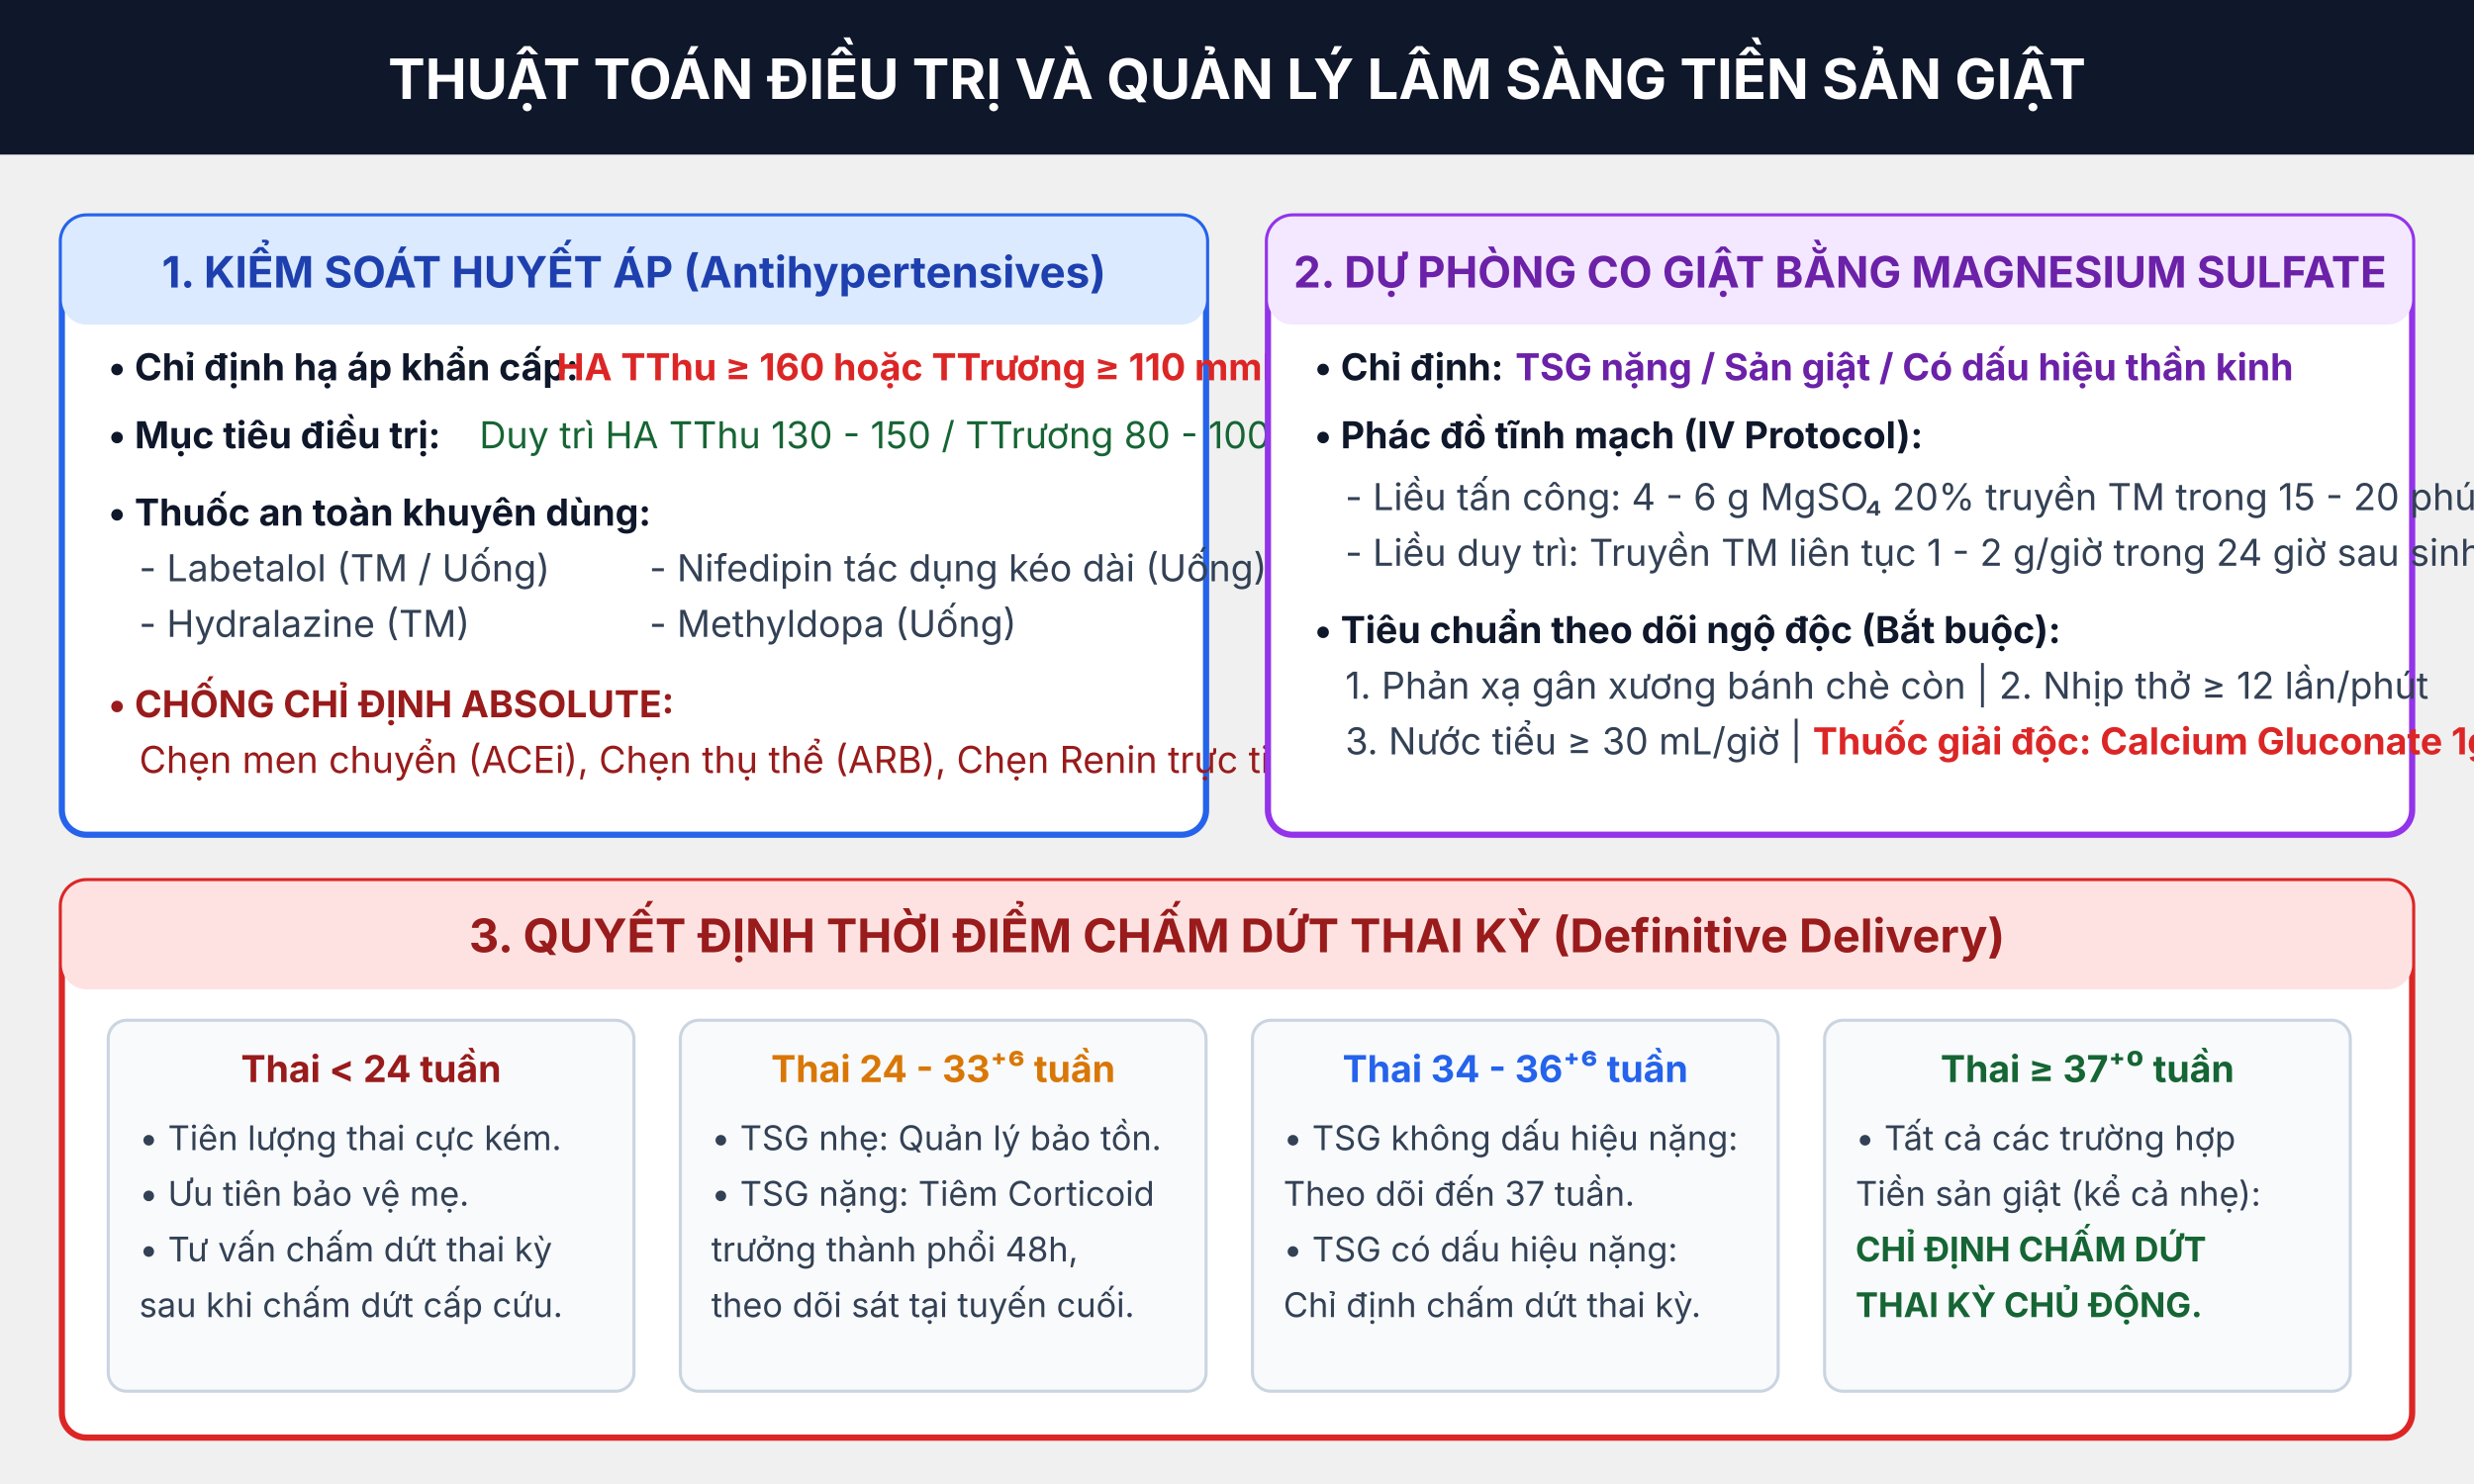
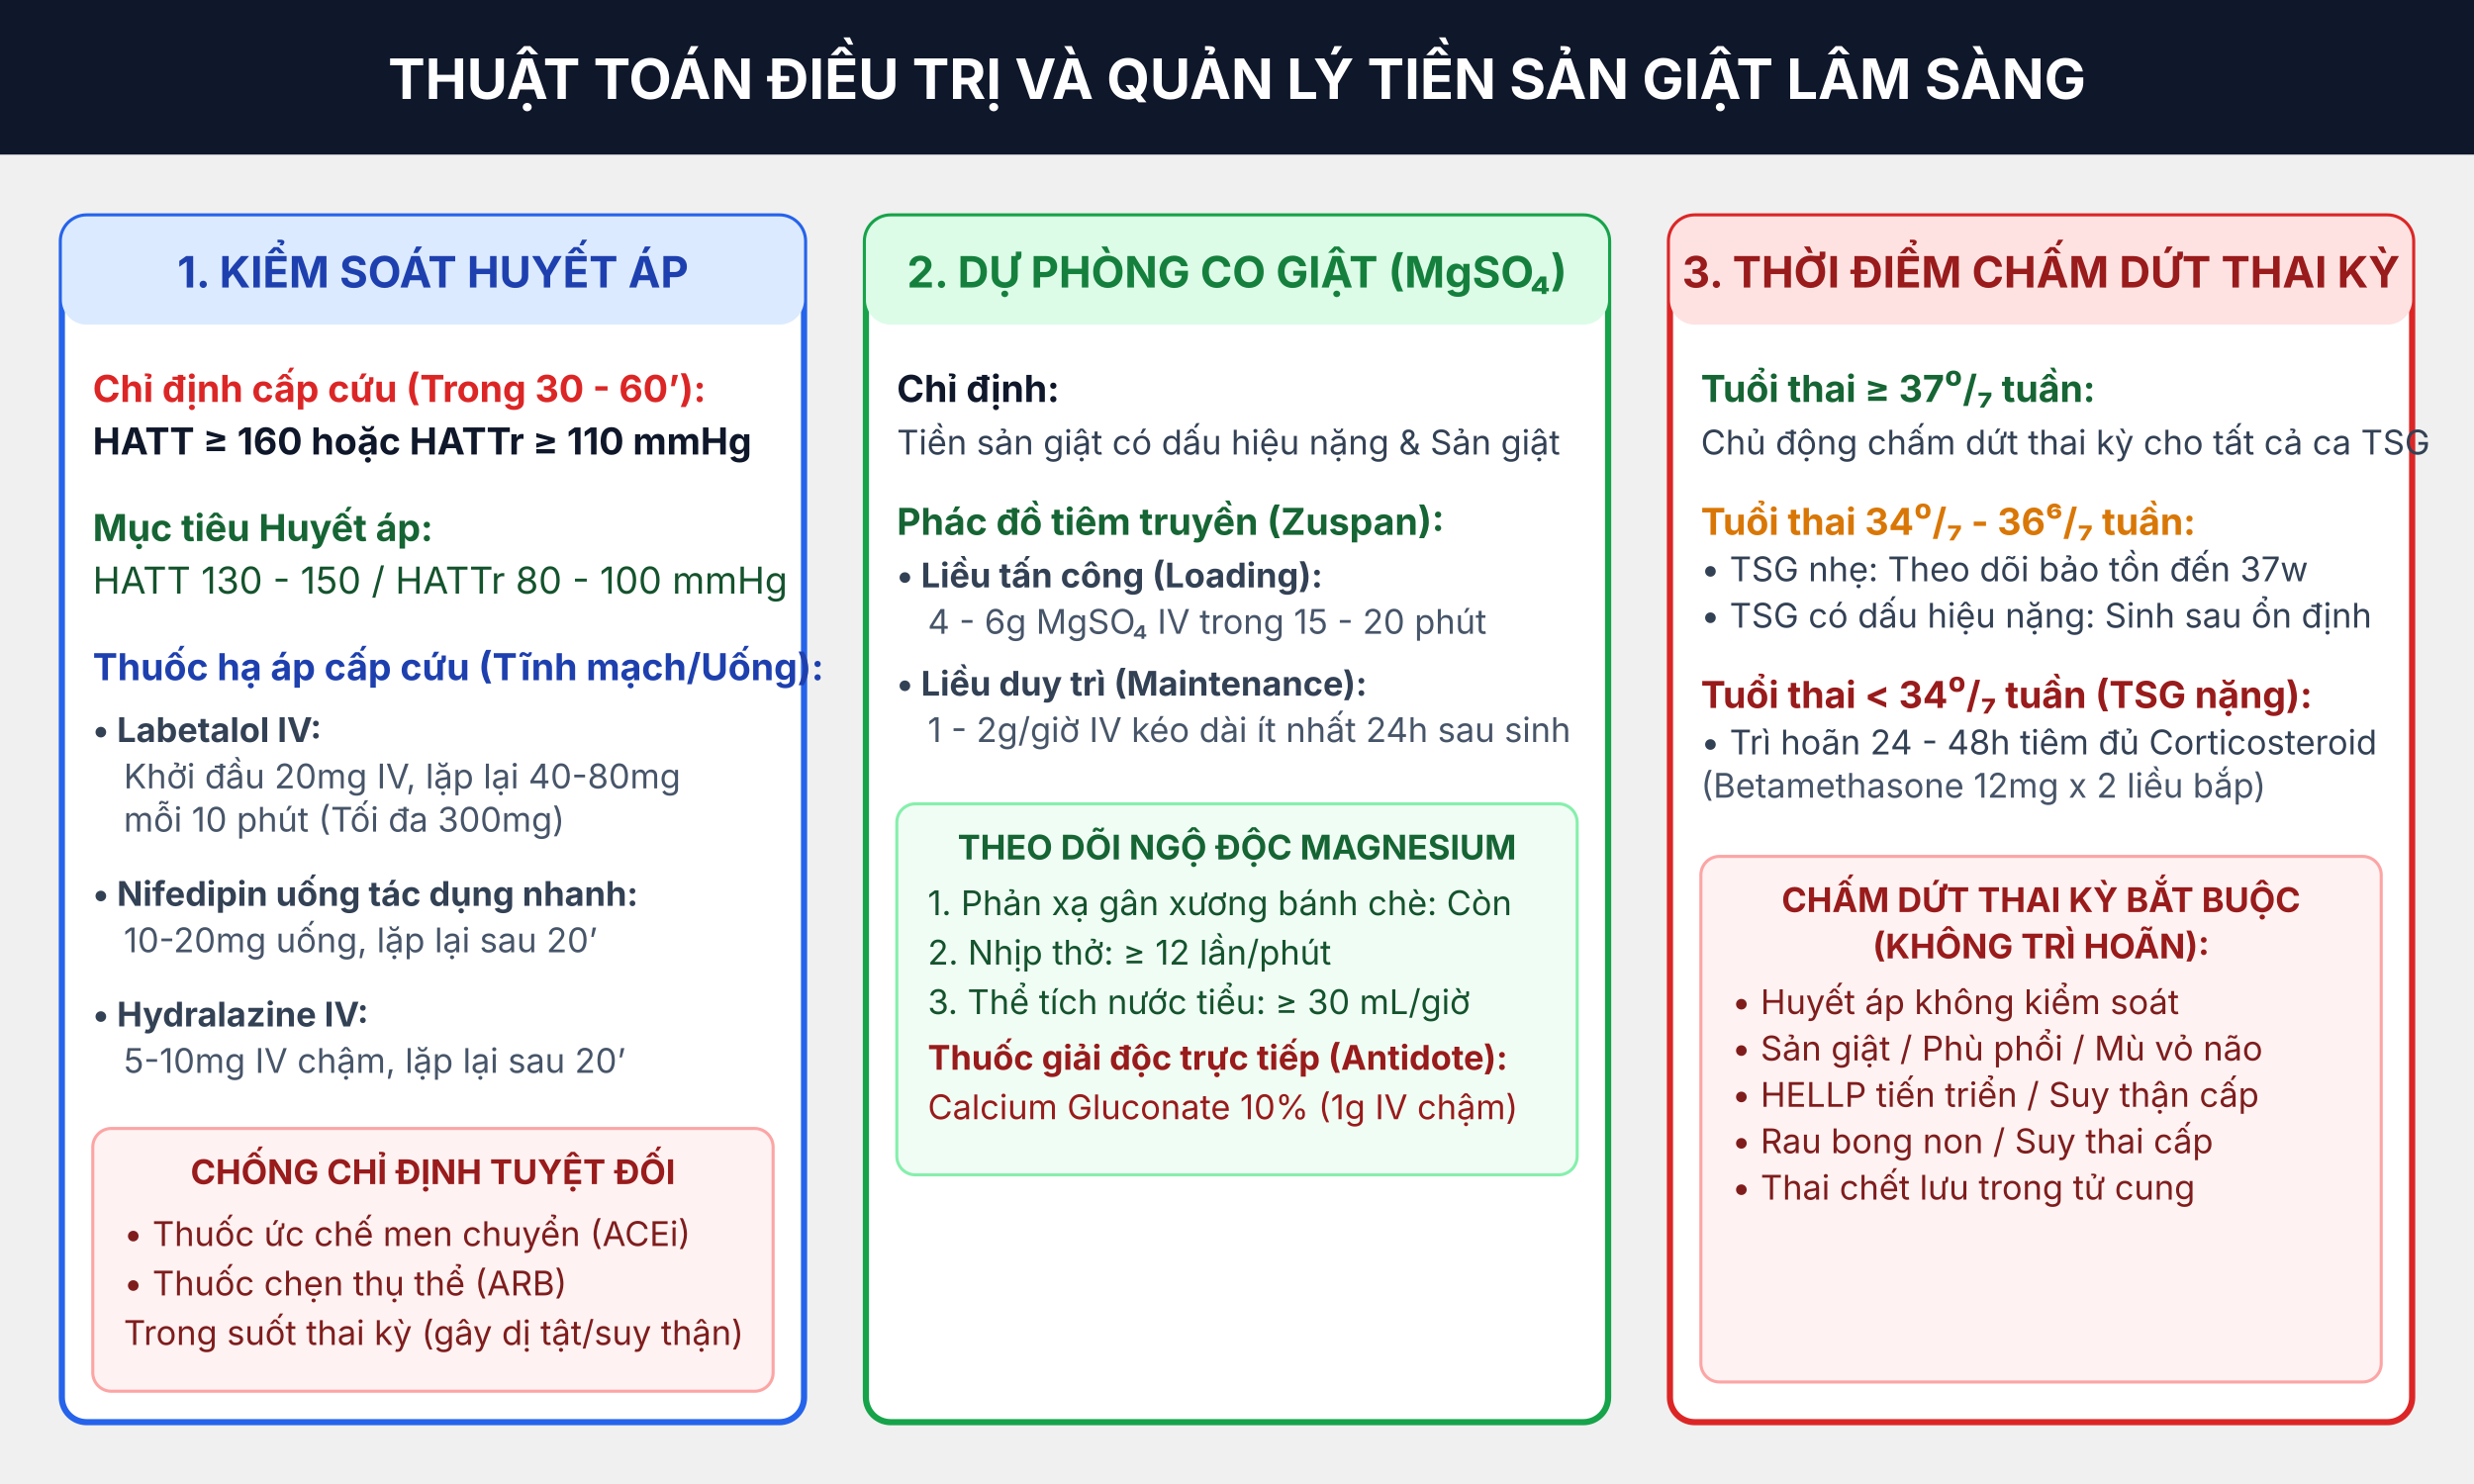
- <svg xmlns="http://www.w3.org/2000/svg" viewBox="0 0 800 480" width="100%" height="100%" style="background-color: #f8fafc; font-family: system-ui, -apple-system, sans-serif;">
+ <svg xmlns="http://www.w3.org/2000/svg" viewBox="0 0 800 480" width="800" height="480" style="background-color: #f8fafc; font-family: system-ui, -apple-system, sans-serif;">
  <rect x="0" y="0" width="800" height="50" fill="#0f172a" />
-   <text x="400" y="32" fill="#ffffff" font-size="18" font-weight="bold" text-anchor="middle">THUẬT TOÁN ĐIỀU TRỊ VÀ QUẢN LÝ LÂM SÀNG TIỀN SẢN GIẬT</text>
-   <rect x="20" y="70" width="370" height="200" rx="8" fill="#ffffff" stroke="#2563eb" stroke-width="2" />
-   <rect x="20" y="70" width="370" height="35" rx="8" fill="#dbeafe" />
-   <text x="205" y="93" fill="#1e40af" font-size="14" font-weight="bold" text-anchor="middle">1. KIỂM SOÁT HUYẾT ÁP (Antihypertensives)</text>
-   <text x="35" y="123" fill="#0f172a" font-size="12" font-weight="bold">• Chỉ định hạ áp khẩn cấp:</text>
-   <text x="180" y="123" fill="#dc2626" font-size="12" font-weight="bold">HA TThu ≥ 160 hoặc TTrương ≥ 110 mmHg</text>
-   <text x="35" y="145" fill="#0f172a" font-size="12" font-weight="bold">• Mục tiêu điều trị:</text>
-   <text x="155" y="145" fill="#166534" font-size="12">Duy trì HA TThu 130 - 150 / TTrương 80 - 100 mmHg</text>
-   <text x="35" y="170" fill="#0f172a" font-size="12" font-weight="bold">• Thuốc an toàn khuyên dùng:</text>
-   <text x="45" y="188" fill="#334155" font-size="12">- Labetalol (TM / Uống)</text>
-   <text x="210" y="188" fill="#334155" font-size="12">- Nifedipin tác dụng kéo dài (Uống)</text>
-   <text x="45" y="206" fill="#334155" font-size="12">- Hydralazine (TM)</text>
-   <text x="210" y="206" fill="#334155" font-size="12">- Methyldopa (Uống)</text>
-   <text x="35" y="232" fill="#991b1b" font-size="12" font-weight="bold">• CHỐNG CHỈ ĐỊNH ABSOLUTE:</text>
-   <text x="45" y="250" fill="#991b1b" font-size="12">Chẹn men chuyển (ACEi), Chẹn thụ thể (ARB), Chẹn Renin trực tiếp</text>
-   <rect x="410" y="70" width="370" height="200" rx="8" fill="#ffffff" stroke="#9333ea" stroke-width="2" />
-   <rect x="410" y="70" width="370" height="35" rx="8" fill="#f3e8ff" />
-   <text x="595" y="93" fill="#6b21a8" font-size="14" font-weight="bold" text-anchor="middle">2. DỰ PHÒNG CO GIẬT BẰNG MAGNESIUM SULFATE</text>
-   <text x="425" y="123" fill="#0f172a" font-size="12" font-weight="bold">• Chỉ định:</text>
-   <text x="490" y="123" fill="#6b21a8" font-size="12" font-weight="bold">TSG nặng / Sản giật / Có dấu hiệu thần kinh</text>
-   <text x="425" y="145" fill="#0f172a" font-size="12" font-weight="bold">• Phác đồ tĩnh mạch (IV Protocol):</text>
-   <text x="435" y="165" fill="#334155" font-size="12">- Liều tấn công: 4 - 6 g MgSO₄ 20% truyền TM trong 15 - 20 phút</text>
-   <text x="435" y="183" fill="#334155" font-size="12">- Liều duy trì: Truyền TM liên tục 1 - 2 g/giờ trong 24 giờ sau sinh</text>
-   <text x="425" y="208" fill="#0f172a" font-size="12" font-weight="bold">• Tiêu chuẩn theo dõi ngộ độc (Bắt buộc):</text>
-   <text x="435" y="226" fill="#334155" font-size="12">1. Phản xạ gân xương bánh chè còn | 2. Nhịp thở ≥ 12 lần/phút</text>
-   <text x="435" y="244" fill="#334155" font-size="12">3. Nước tiểu ≥ 30 mL/giờ | <tspan fill="#dc2626" font-weight="bold">Thuốc giải độc: Calcium Gluconate 1g IV</tspan>
-   </text>
-   <rect x="20" y="285" width="760" height="180" rx="8" fill="#ffffff" stroke="#dc2626" stroke-width="2" />
-   <rect x="20" y="285" width="760" height="35" rx="8" fill="#fee2e2" />
-   <text x="400" y="308" fill="#991b1b" font-size="15" font-weight="bold" text-anchor="middle">3. QUYẾT ĐỊNH THỜI ĐIỂM CHẤM DỨT THAI KỲ (Definitive Delivery)</text>
-   <g transform="translate(35, 330)">
-     <rect x="0" y="0" width="170" height="120" rx="6" fill="#f8fafc" stroke="#cbd5e1" />
-     <text x="85" y="20" fill="#991b1b" font-size="12" font-weight="bold" text-anchor="middle">Thai &lt; 24 tuần</text>
-     <text x="10" y="42" fill="#334155" font-size="11">• Tiên lượng thai cực kém.</text>
-     <text x="10" y="60" fill="#334155" font-size="11">• Ưu tiên bảo vệ mẹ.</text>
-     <text x="10" y="78" fill="#334155" font-size="11">• Tư vấn chấm dứt thai kỳ</text>
-     <text x="10" y="96" fill="#334155" font-size="11">sau khi chấm dứt cấp cứu.</text>
+   <text x="400" y="32" fill="#ffffff" font-size="18" font-weight="bold" text-anchor="middle">THUẬT TOÁN ĐIỀU TRỊ VÀ QUẢN LÝ TIỀN SẢN GIẬT LÂM SÀNG</text>
+   <rect x="20" y="70" width="240" height="390" rx="8" fill="#ffffff" stroke="#2563eb" stroke-width="2" />
+   <rect x="20" y="70" width="240" height="35" rx="8" fill="#dbeafe" />
+   <text x="140" y="93" fill="#1e40af" font-size="14" font-weight="bold" text-anchor="middle">1. KIỂM SOÁT HUYẾT ÁP</text>
+   <g transform="translate(30, 115)">
+     <text x="0" y="15" fill="#dc2626" font-size="12" font-weight="bold">Chỉ định cấp cứu (Trong 30 - 60’):</text>
+     <text x="0" y="32" fill="#0f172a" font-size="12" font-weight="bold">HATT ≥ 160 hoặc HATTr ≥ 110 mmHg</text>
+     <text x="0" y="60" fill="#166534" font-size="12" font-weight="bold">Mục tiêu Huyết áp:</text>
+     <text x="0" y="77" fill="#14532d" font-size="12">HATT 130 - 150 / HATTr 80 - 100 mmHg</text>
+     <text x="0" y="105" fill="#1e40af" font-size="12" font-weight="bold">Thuốc hạ áp cấp cứu (Tĩnh mạch/Uống):</text>
+     <text x="0" y="125" fill="#334155" font-size="11" font-weight="bold">• Labetalol IV:</text>
+     <text x="10" y="140" fill="#475569" font-size="11">Khởi đầu 20mg IV, lặp lại 40-80mg</text>
+     <text x="10" y="154" fill="#475569" font-size="11">mỗi 10 phút (Tối đa 300mg)</text>
+     <text x="0" y="178" fill="#334155" font-size="11" font-weight="bold">• Nifedipin uống tác dụng nhanh:</text>
+     <text x="10" y="193" fill="#475569" font-size="11">10-20mg uống, lặp lại sau 20’</text>
+     <text x="0" y="217" fill="#334155" font-size="11" font-weight="bold">• Hydralazine IV:</text>
+     <text x="10" y="232" fill="#475569" font-size="11">5-10mg IV chậm, lặp lại sau 20’</text>
+     <rect x="0" y="250" width="220" height="85" rx="6" fill="#fef2f2" stroke="#fca5a5" />
+     <text x="110" y="268" fill="#991b1b" font-size="11" font-weight="bold" text-anchor="middle">CHỐNG CHỈ ĐỊNH TUYỆT ĐỐI</text>
+     <text x="10" y="288" fill="#7f1d1d" font-size="11">• Thuốc ức chế men chuyển (ACEi)</text>
+     <text x="10" y="304" fill="#7f1d1d" font-size="11">• Thuốc chẹn thụ thể (ARB)</text>
+     <text x="10" y="320" fill="#7f1d1d" font-size="11">Trong suốt thai kỳ (gây dị tật/suy thận)</text>
  </g>
-   <g transform="translate(220, 330)">
-     <rect x="0" y="0" width="170" height="120" rx="6" fill="#f8fafc" stroke="#cbd5e1" />
-     <text x="85" y="20" fill="#d97706" font-size="12" font-weight="bold" text-anchor="middle">Thai 24 - 33⁺⁶ tuần</text>
-     <text x="10" y="42" fill="#334155" font-size="11">• TSG nhẹ: Quản lý bảo tồn.</text>
-     <text x="10" y="60" fill="#334155" font-size="11">• TSG nặng: Tiêm Corticoid</text>
-     <text x="10" y="78" fill="#334155" font-size="11">trưởng thành phổi 48h,</text>
-     <text x="10" y="96" fill="#334155" font-size="11">theo dõi sát tại tuyến cuối.</text>
+   <rect x="280" y="70" width="240" height="390" rx="8" fill="#ffffff" stroke="#16a34a" stroke-width="2" />
+   <rect x="280" y="70" width="240" height="35" rx="8" fill="#dcfce7" />
+   <text x="400" y="93" fill="#15803d" font-size="14" font-weight="bold" text-anchor="middle">2. DỰ PHÒNG CO GIẬT (MgSO₄)</text>
+   <g transform="translate(290, 115)">
+     <text x="0" y="15" fill="#0f172a" font-size="12" font-weight="bold">Chỉ định:</text>
+     <text x="0" y="32" fill="#334155" font-size="11">Tiền sản giật có dấu hiệu nặng &amp; Sản giật</text>
+     <text x="0" y="58" fill="#166534" font-size="12" font-weight="bold">Phác đồ tiêm truyền (Zuspan):</text>
+     <text x="0" y="75" fill="#334155" font-size="11" font-weight="bold">• Liều tấn công (Loading):</text>
+     <text x="10" y="90" fill="#475569" font-size="11">4 - 6g MgSO₄ IV trong 15 - 20 phút</text>
+     <text x="0" y="110" fill="#334155" font-size="11" font-weight="bold">• Liều duy trì (Maintenance):</text>
+     <text x="10" y="125" fill="#475569" font-size="11">1 - 2g/giờ IV kéo dài ít nhất 24h sau sinh</text>
+     <rect x="0" y="145" width="220" height="120" rx="6" fill="#f0fdf4" stroke="#86efac" />
+     <text x="110" y="163" fill="#166534" font-size="11" font-weight="bold" text-anchor="middle">THEO DÕI NGỘ ĐỘC MAGNESIUM</text>
+     <text x="10" y="181" fill="#14532d" font-size="11">1. Phản xạ gân xương bánh chè: Còn</text>
+     <text x="10" y="197" fill="#14532d" font-size="11">2. Nhịp thở: ≥ 12 lần/phút</text>
+     <text x="10" y="213" fill="#14532d" font-size="11">3. Thể tích nước tiểu: ≥ 30 mL/giờ</text>
+     <text x="10" y="231" fill="#991b1b" font-size="11" font-weight="bold">Thuốc giải độc trực tiếp (Antidote):</text>
+     <text x="10" y="247" fill="#991b1b" font-size="11">Calcium Gluconate 10% (1g IV chậm)</text>
  </g>
-   <g transform="translate(405, 330)">
-     <rect x="0" y="0" width="170" height="120" rx="6" fill="#f8fafc" stroke="#cbd5e1" />
-     <text x="85" y="20" fill="#2563eb" font-size="12" font-weight="bold" text-anchor="middle">Thai 34 - 36⁺⁶ tuần</text>
-     <text x="10" y="42" fill="#334155" font-size="11">• TSG không dấu hiệu nặng:</text>
-     <text x="10" y="60" fill="#334155" font-size="11">Theo dõi đến 37 tuần.</text>
-     <text x="10" y="78" fill="#334155" font-size="11">• TSG có dấu hiệu nặng:</text>
-     <text x="10" y="96" fill="#334155" font-size="11">Chỉ định chấm dứt thai kỳ.</text>
-   </g>
-   <g transform="translate(590, 330)">
-     <rect x="0" y="0" width="170" height="120" rx="6" fill="#f8fafc" stroke="#cbd5e1" />
-     <text x="85" y="20" fill="#166534" font-size="12" font-weight="bold" text-anchor="middle">Thai ≥ 37⁺⁰ tuần</text>
-     <text x="10" y="42" fill="#334155" font-size="11">• Tất cả các trường hợp</text>
-     <text x="10" y="60" fill="#334155" font-size="11">Tiền sản giật (kể cả nhẹ):</text>
-     <text x="10" y="78" fill="#166534" font-size="11" font-weight="bold">CHỈ ĐỊNH CHẤM DỨT</text>
-     <text x="10" y="96" fill="#166534" font-size="11" font-weight="bold">THAI KỲ CHỦ ĐỘNG.</text>
+   <rect x="540" y="70" width="240" height="390" rx="8" fill="#ffffff" stroke="#dc2626" stroke-width="2" />
+   <rect x="540" y="70" width="240" height="35" rx="8" fill="#fee2e2" />
+   <text x="660" y="93" fill="#991b1b" font-size="14" font-weight="bold" text-anchor="middle">3. THỜI ĐIỂM CHẤM DỨT THAI KỲ</text>
+   <g transform="translate(550, 115)">
+     <text x="0" y="15" fill="#166534" font-size="12" font-weight="bold">Tuổi thai ≥ 37⁰/₇ tuần:</text>
+     <text x="0" y="32" fill="#334155" font-size="11">Chủ động chấm dứt thai kỳ cho tất cả ca TSG</text>
+     <text x="0" y="58" fill="#d97706" font-size="12" font-weight="bold">Tuổi thai 34⁰/₇ - 36⁶/₇ tuần:</text>
+     <text x="0" y="73" fill="#334155" font-size="11">• TSG nhẹ: Theo dõi bảo tồn đến 37w</text>
+     <text x="0" y="88" fill="#334155" font-size="11">• TSG có dấu hiệu nặng: Sinh sau ổn định</text>
+     <text x="0" y="114" fill="#991b1b" font-size="12" font-weight="bold">Tuổi thai &lt; 34⁰/₇ tuần (TSG nặng):</text>
+     <text x="0" y="129" fill="#334155" font-size="11">• Trì hoãn 24 - 48h tiêm đủ Corticosteroid</text>
+     <text x="0" y="143" fill="#475569" font-size="11">(Betamethasone 12mg x 2 liều bắp)</text>
+     <rect x="0" y="162" width="220" height="170" rx="6" fill="#fef2f2" stroke="#fca5a5" />
+     <text x="110" y="180" fill="#991b1b" font-size="11" font-weight="bold" text-anchor="middle">CHẤM DỨT THAI KỲ BẮT BUỘC</text>
+     <text x="110" y="195" fill="#991b1b" font-size="11" font-weight="bold" text-anchor="middle">(KHÔNG TRÌ HOÃN):</text>
+     <text x="10" y="213" fill="#7f1d1d" font-size="11">• Huyết áp không kiểm soát</text>
+     <text x="10" y="228" fill="#7f1d1d" font-size="11">• Sản giật / Phù phổi / Mù vỏ não</text>
+     <text x="10" y="243" fill="#7f1d1d" font-size="11">• HELLP tiến triển / Suy thận cấp</text>
+     <text x="10" y="258" fill="#7f1d1d" font-size="11">• Rau bong non / Suy thai cấp</text>
+     <text x="10" y="273" fill="#7f1d1d" font-size="11">• Thai chết lưu trong tử cung</text>
  </g>
</svg>
